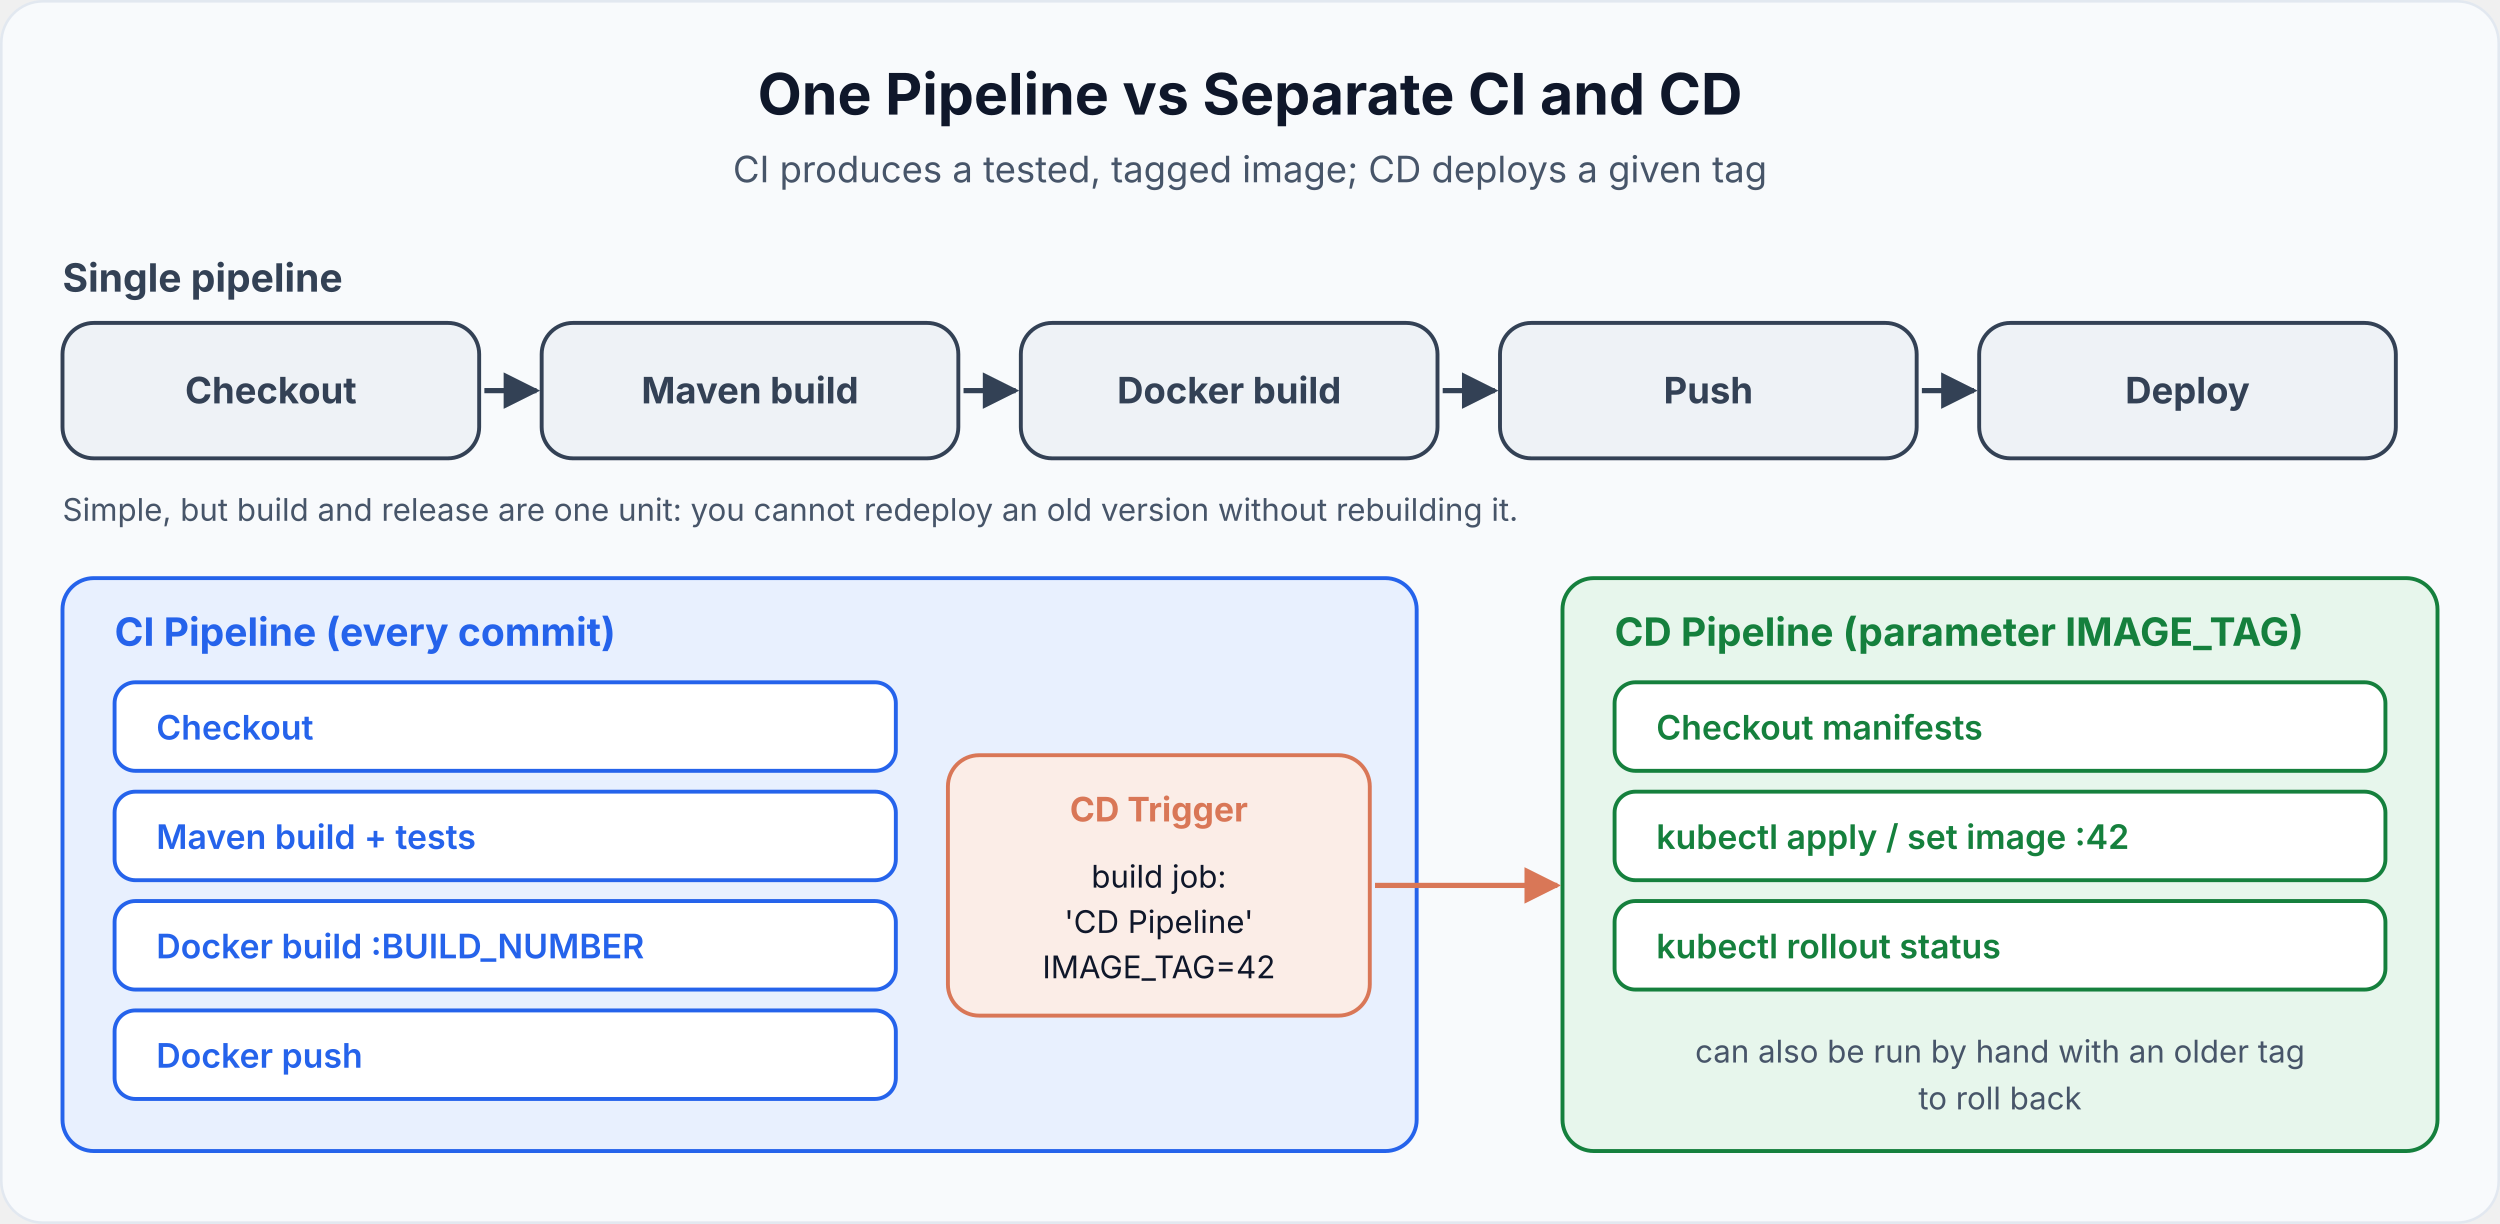
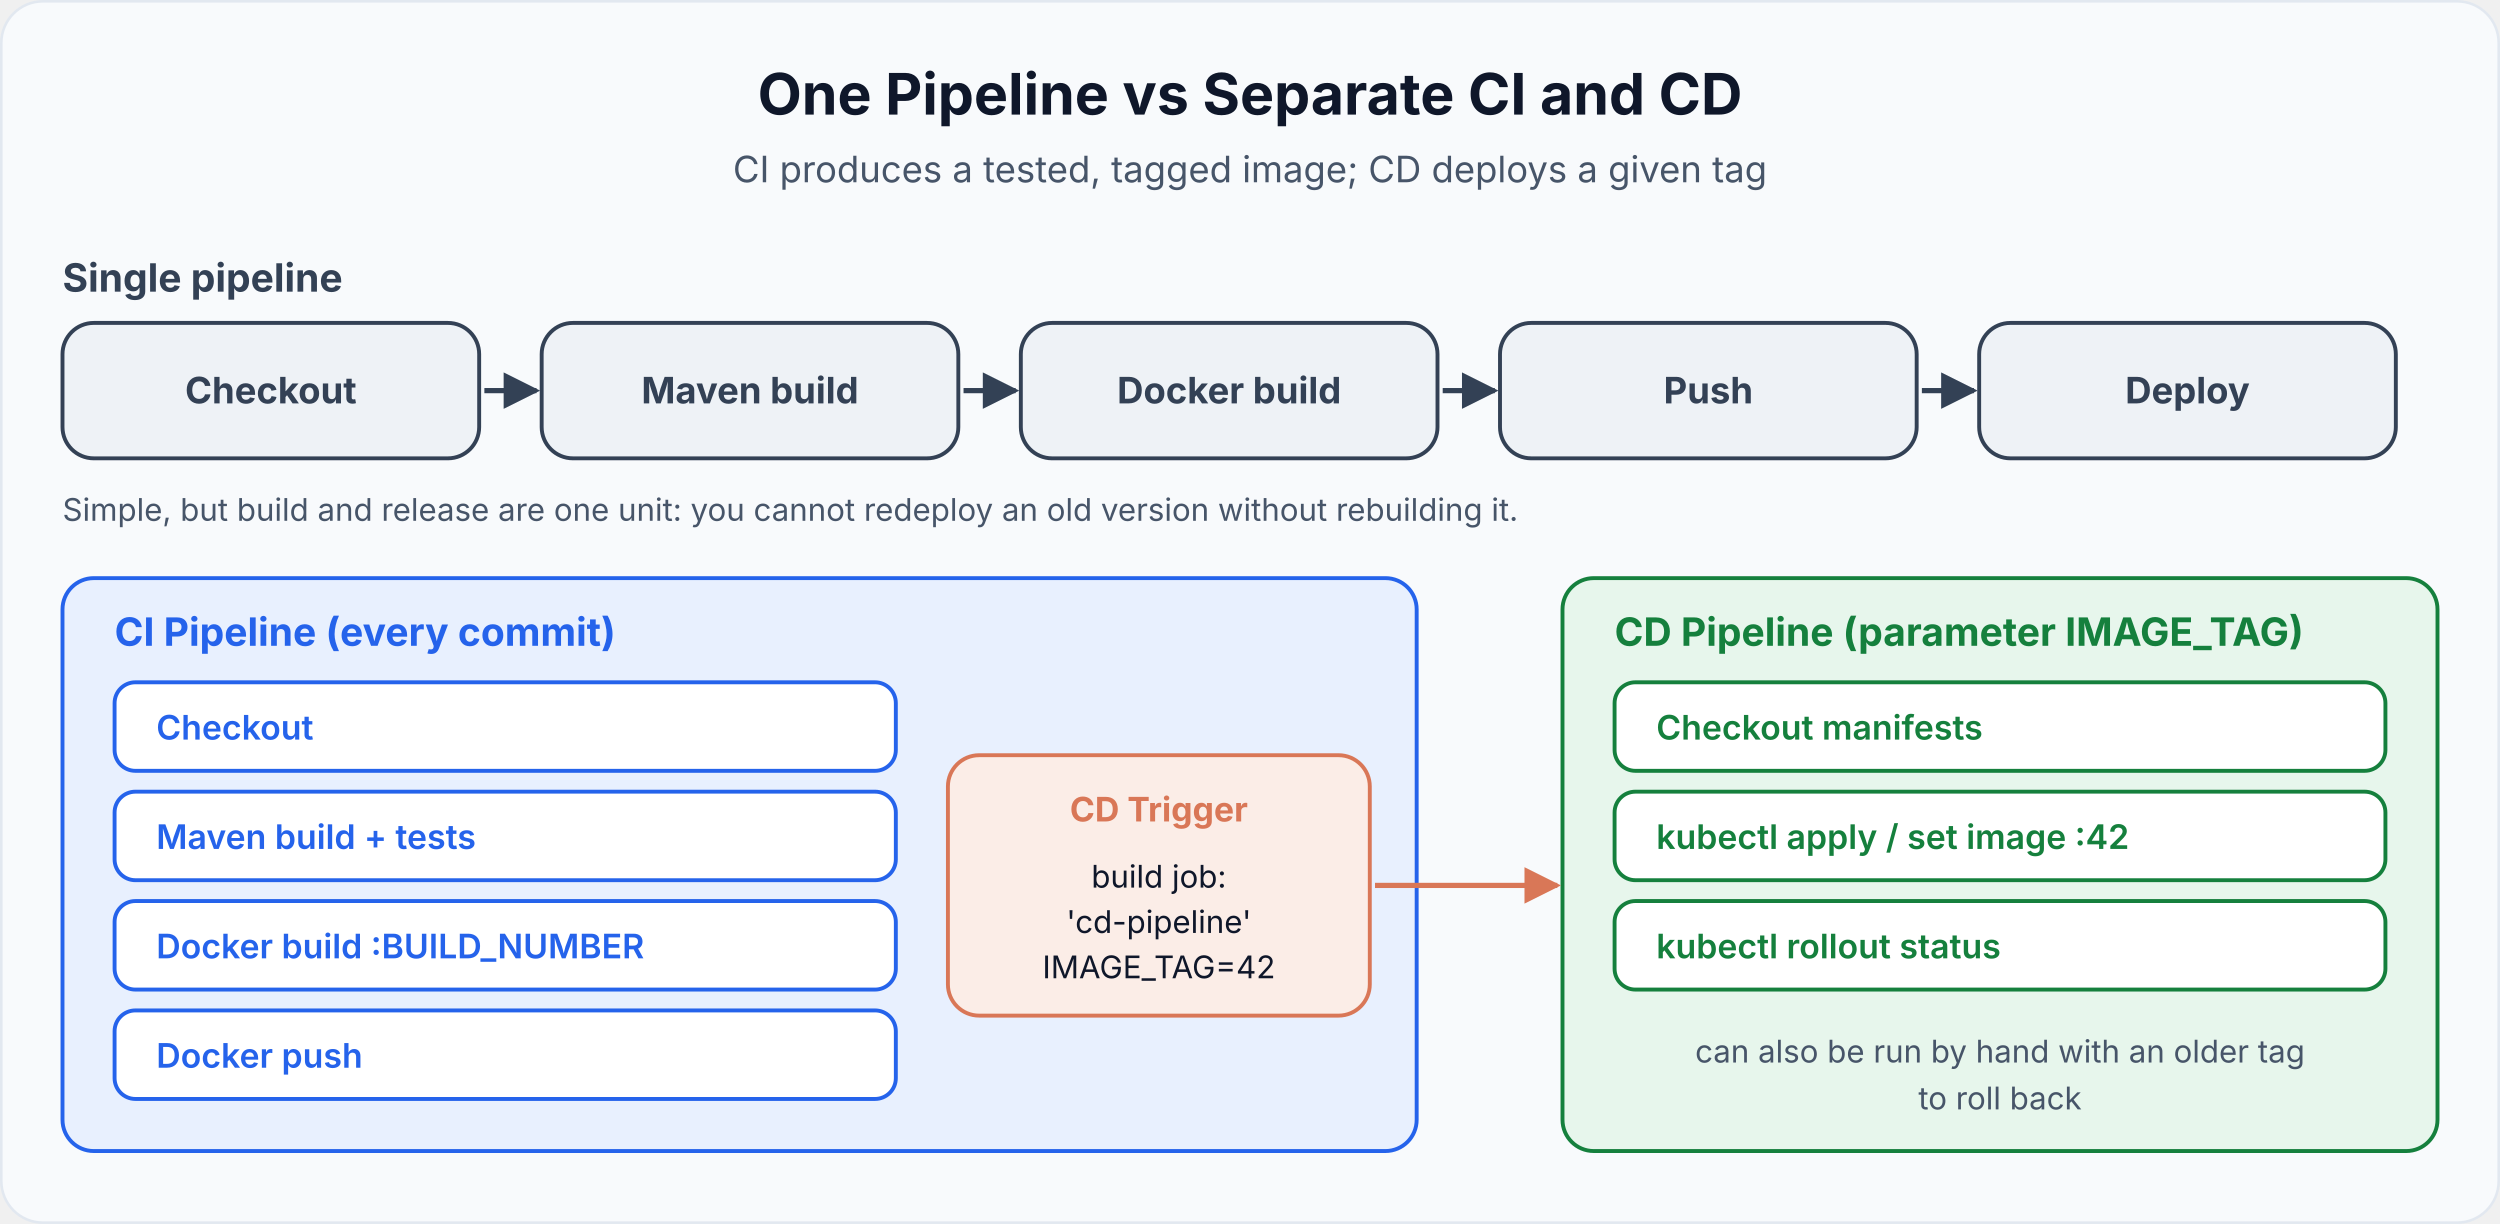
<svg xmlns="http://www.w3.org/2000/svg" width="960" height="470" viewBox="0 0 960 470" role="img">
  <rect x="0.5" y="0.5" width="959" height="469" rx="16" fill="#F8FAFC" stroke="#E2E8F0" />
  <text x="480.0" y="44" font-family="Inter, 'Segoe UI', system-ui, -apple-system, sans-serif" font-size="22" font-weight="700" fill="#0F172A" text-anchor="middle">One Pipeline vs Separate CI and CD</text>
  <text x="480.0" y="70" font-family="Inter, 'Segoe UI', system-ui, -apple-system, sans-serif" font-size="14" font-weight="400" fill="#475569" text-anchor="middle">CI produces a tested, tagged image; CD deploys a given tag</text>
  <text x="24" y="112" font-family="Inter, 'Segoe UI', system-ui, -apple-system, sans-serif" font-size="15" font-weight="700" fill="#334155" text-anchor="start">Single pipeline</text>
  <rect x="24" y="124" width="160" height="52" rx="12" fill="#EEF2F6" stroke="#334155" stroke-width="1.5" />
  <text x="104.0" y="154.9" font-family="Inter, 'Segoe UI', system-ui, -apple-system, sans-serif" font-size="14" font-weight="700" fill="#334155" text-anchor="middle">Checkout</text>
  <defs>
    <marker id="m58205047" viewBox="0 0 10 10" refX="9" refY="5" markerWidth="7" markerHeight="7" orient="auto-start-reverse">
      <path d="M0,0 L10,5 L0,10 z" fill="#334155" />
    </marker>
  </defs>
  <line x1="186" y1="150" x2="206" y2="150" stroke="#334155" stroke-width="2" marker-end="url(#m58205047)" />
  <rect x="208" y="124" width="160" height="52" rx="12" fill="#EEF2F6" stroke="#334155" stroke-width="1.5" />
  <text x="288.0" y="154.9" font-family="Inter, 'Segoe UI', system-ui, -apple-system, sans-serif" font-size="14" font-weight="700" fill="#334155" text-anchor="middle">Maven build</text>
  <defs>
    <marker id="m86263216" viewBox="0 0 10 10" refX="9" refY="5" markerWidth="7" markerHeight="7" orient="auto-start-reverse">
      <path d="M0,0 L10,5 L0,10 z" fill="#334155" />
    </marker>
  </defs>
  <line x1="370" y1="150" x2="390" y2="150" stroke="#334155" stroke-width="2" marker-end="url(#m86263216)" />
  <rect x="392" y="124" width="160" height="52" rx="12" fill="#EEF2F6" stroke="#334155" stroke-width="1.5" />
  <text x="472.0" y="154.9" font-family="Inter, 'Segoe UI', system-ui, -apple-system, sans-serif" font-size="14" font-weight="700" fill="#334155" text-anchor="middle">Docker build</text>
  <defs>
    <marker id="m88941797" viewBox="0 0 10 10" refX="9" refY="5" markerWidth="7" markerHeight="7" orient="auto-start-reverse">
      <path d="M0,0 L10,5 L0,10 z" fill="#334155" />
    </marker>
  </defs>
  <line x1="554" y1="150" x2="574" y2="150" stroke="#334155" stroke-width="2" marker-end="url(#m88941797)" />
  <rect x="576" y="124" width="160" height="52" rx="12" fill="#EEF2F6" stroke="#334155" stroke-width="1.5" />
  <text x="656.0" y="154.9" font-family="Inter, 'Segoe UI', system-ui, -apple-system, sans-serif" font-size="14" font-weight="700" fill="#334155" text-anchor="middle">Push</text>
  <defs>
    <marker id="m51856791" viewBox="0 0 10 10" refX="9" refY="5" markerWidth="7" markerHeight="7" orient="auto-start-reverse">
      <path d="M0,0 L10,5 L0,10 z" fill="#334155" />
    </marker>
  </defs>
  <line x1="738" y1="150" x2="758" y2="150" stroke="#334155" stroke-width="2" marker-end="url(#m51856791)" />
  <rect x="760" y="124" width="160" height="52" rx="12" fill="#EEF2F6" stroke="#334155" stroke-width="1.5" />
  <text x="840.0" y="154.9" font-family="Inter, 'Segoe UI', system-ui, -apple-system, sans-serif" font-size="14" font-weight="700" fill="#334155" text-anchor="middle">Deploy</text>
  <text x="24" y="200" font-family="Inter, 'Segoe UI', system-ui, -apple-system, sans-serif" font-size="12" font-weight="400" fill="#475569" text-anchor="start">Simple, but build and release are one unit: you cannot redeploy an old version without rebuilding it.</text>
  <rect x="24" y="222" width="520" height="220" rx="12" fill="#E8F0FE" stroke="#2563EB" stroke-width="1.5" />
  <text x="44" y="248" font-family="Inter, 'Segoe UI', system-ui, -apple-system, sans-serif" font-size="15" font-weight="700" fill="#2563EB" text-anchor="start">CI Pipeline (every commit)</text>
  <rect x="44" y="262" width="300" height="34" rx="8" fill="#FFFFFF" stroke="#2563EB" stroke-width="1.5" />
  <text x="60" y="284" font-family="Inter, 'Segoe UI', system-ui, -apple-system, sans-serif" font-size="13" font-weight="600" fill="#2563EB" text-anchor="start">Checkout</text>
  <rect x="44" y="304" width="300" height="34" rx="8" fill="#FFFFFF" stroke="#2563EB" stroke-width="1.5" />
  <text x="60" y="326" font-family="Inter, 'Segoe UI', system-ui, -apple-system, sans-serif" font-size="13" font-weight="600" fill="#2563EB" text-anchor="start">Maven build + tests</text>
  <rect x="44" y="346" width="300" height="34" rx="8" fill="#FFFFFF" stroke="#2563EB" stroke-width="1.5" />
  <text x="60" y="368" font-family="Inter, 'Segoe UI', system-ui, -apple-system, sans-serif" font-size="13" font-weight="600" fill="#2563EB" text-anchor="start">Docker build :BUILD_NUMBER</text>
  <rect x="44" y="388" width="300" height="34" rx="8" fill="#FFFFFF" stroke="#2563EB" stroke-width="1.5" />
  <text x="60" y="410" font-family="Inter, 'Segoe UI', system-ui, -apple-system, sans-serif" font-size="13" font-weight="600" fill="#2563EB" text-anchor="start">Docker push</text>
  <rect x="364" y="290" width="162" height="100" rx="12" fill="#FBEDE7" stroke="#D97757" stroke-width="1.5" />
  <text x="445.0" y="315.45" font-family="Inter, 'Segoe UI', system-ui, -apple-system, sans-serif" font-size="13" font-weight="700" fill="#D97757" text-anchor="middle">CD Trigger</text>
  <text x="445.0" y="340.85" font-family="Inter, 'Segoe UI', system-ui, -apple-system, sans-serif" font-size="12" font-weight="400" fill="#0F172A" text-anchor="middle">build job:</text>
-   <text x="445.0" y="358.25" font-family="Inter, 'Segoe UI', system-ui, -apple-system, sans-serif" font-size="12" font-weight="400" fill="#0F172A" text-anchor="middle">'CD Pipeline'</text>
+   <text x="445.0" y="358.25" font-family="Inter, 'Segoe UI', system-ui, -apple-system, sans-serif" font-size="12" font-weight="400" fill="#0F172A" text-anchor="middle">'cd-pipeline'</text>
  <text x="445.0" y="375.65" font-family="Inter, 'Segoe UI', system-ui, -apple-system, sans-serif" font-size="12" font-weight="400" fill="#0F172A" text-anchor="middle">IMAGE_TAG=42</text>
  <rect x="600" y="222" width="336" height="220" rx="12" fill="#E7F6EC" stroke="#15803D" stroke-width="1.5" />
  <text x="620" y="248" font-family="Inter, 'Segoe UI', system-ui, -apple-system, sans-serif" font-size="15" font-weight="700" fill="#15803D" text-anchor="start">CD Pipeline (parameter IMAGE_TAG)</text>
  <rect x="620" y="262" width="296" height="34" rx="8" fill="#FFFFFF" stroke="#15803D" stroke-width="1.5" />
  <text x="636" y="284" font-family="Inter, 'Segoe UI', system-ui, -apple-system, sans-serif" font-size="13" font-weight="600" fill="#15803D" text-anchor="start">Checkout manifests</text>
  <rect x="620" y="304" width="296" height="34" rx="8" fill="#FFFFFF" stroke="#15803D" stroke-width="1.5" />
  <text x="636" y="326" font-family="Inter, 'Segoe UI', system-ui, -apple-system, sans-serif" font-size="13" font-weight="600" fill="#15803D" text-anchor="start">kubectl apply / set image :42</text>
  <rect x="620" y="346" width="296" height="34" rx="8" fill="#FFFFFF" stroke="#15803D" stroke-width="1.5" />
  <text x="636" y="368" font-family="Inter, 'Segoe UI', system-ui, -apple-system, sans-serif" font-size="13" font-weight="600" fill="#15803D" text-anchor="start">kubectl rollout status</text>
  <defs>
    <marker id="m93141950" viewBox="0 0 10 10" refX="9" refY="5" markerWidth="7" markerHeight="7" orient="auto-start-reverse">
      <path d="M0,0 L10,5 L0,10 z" fill="#D97757" />
    </marker>
  </defs>
  <line x1="528" y1="340" x2="598" y2="340" stroke="#D97757" stroke-width="2" marker-end="url(#m93141950)" />
  <text x="768" y="408" font-family="Inter, 'Segoe UI', system-ui, -apple-system, sans-serif" font-size="12" font-weight="400" fill="#475569" text-anchor="middle">can also be run by hand with an older tag</text>
  <text x="768" y="426" font-family="Inter, 'Segoe UI', system-ui, -apple-system, sans-serif" font-size="12" font-weight="400" fill="#475569" text-anchor="middle">to roll back</text>
</svg>
